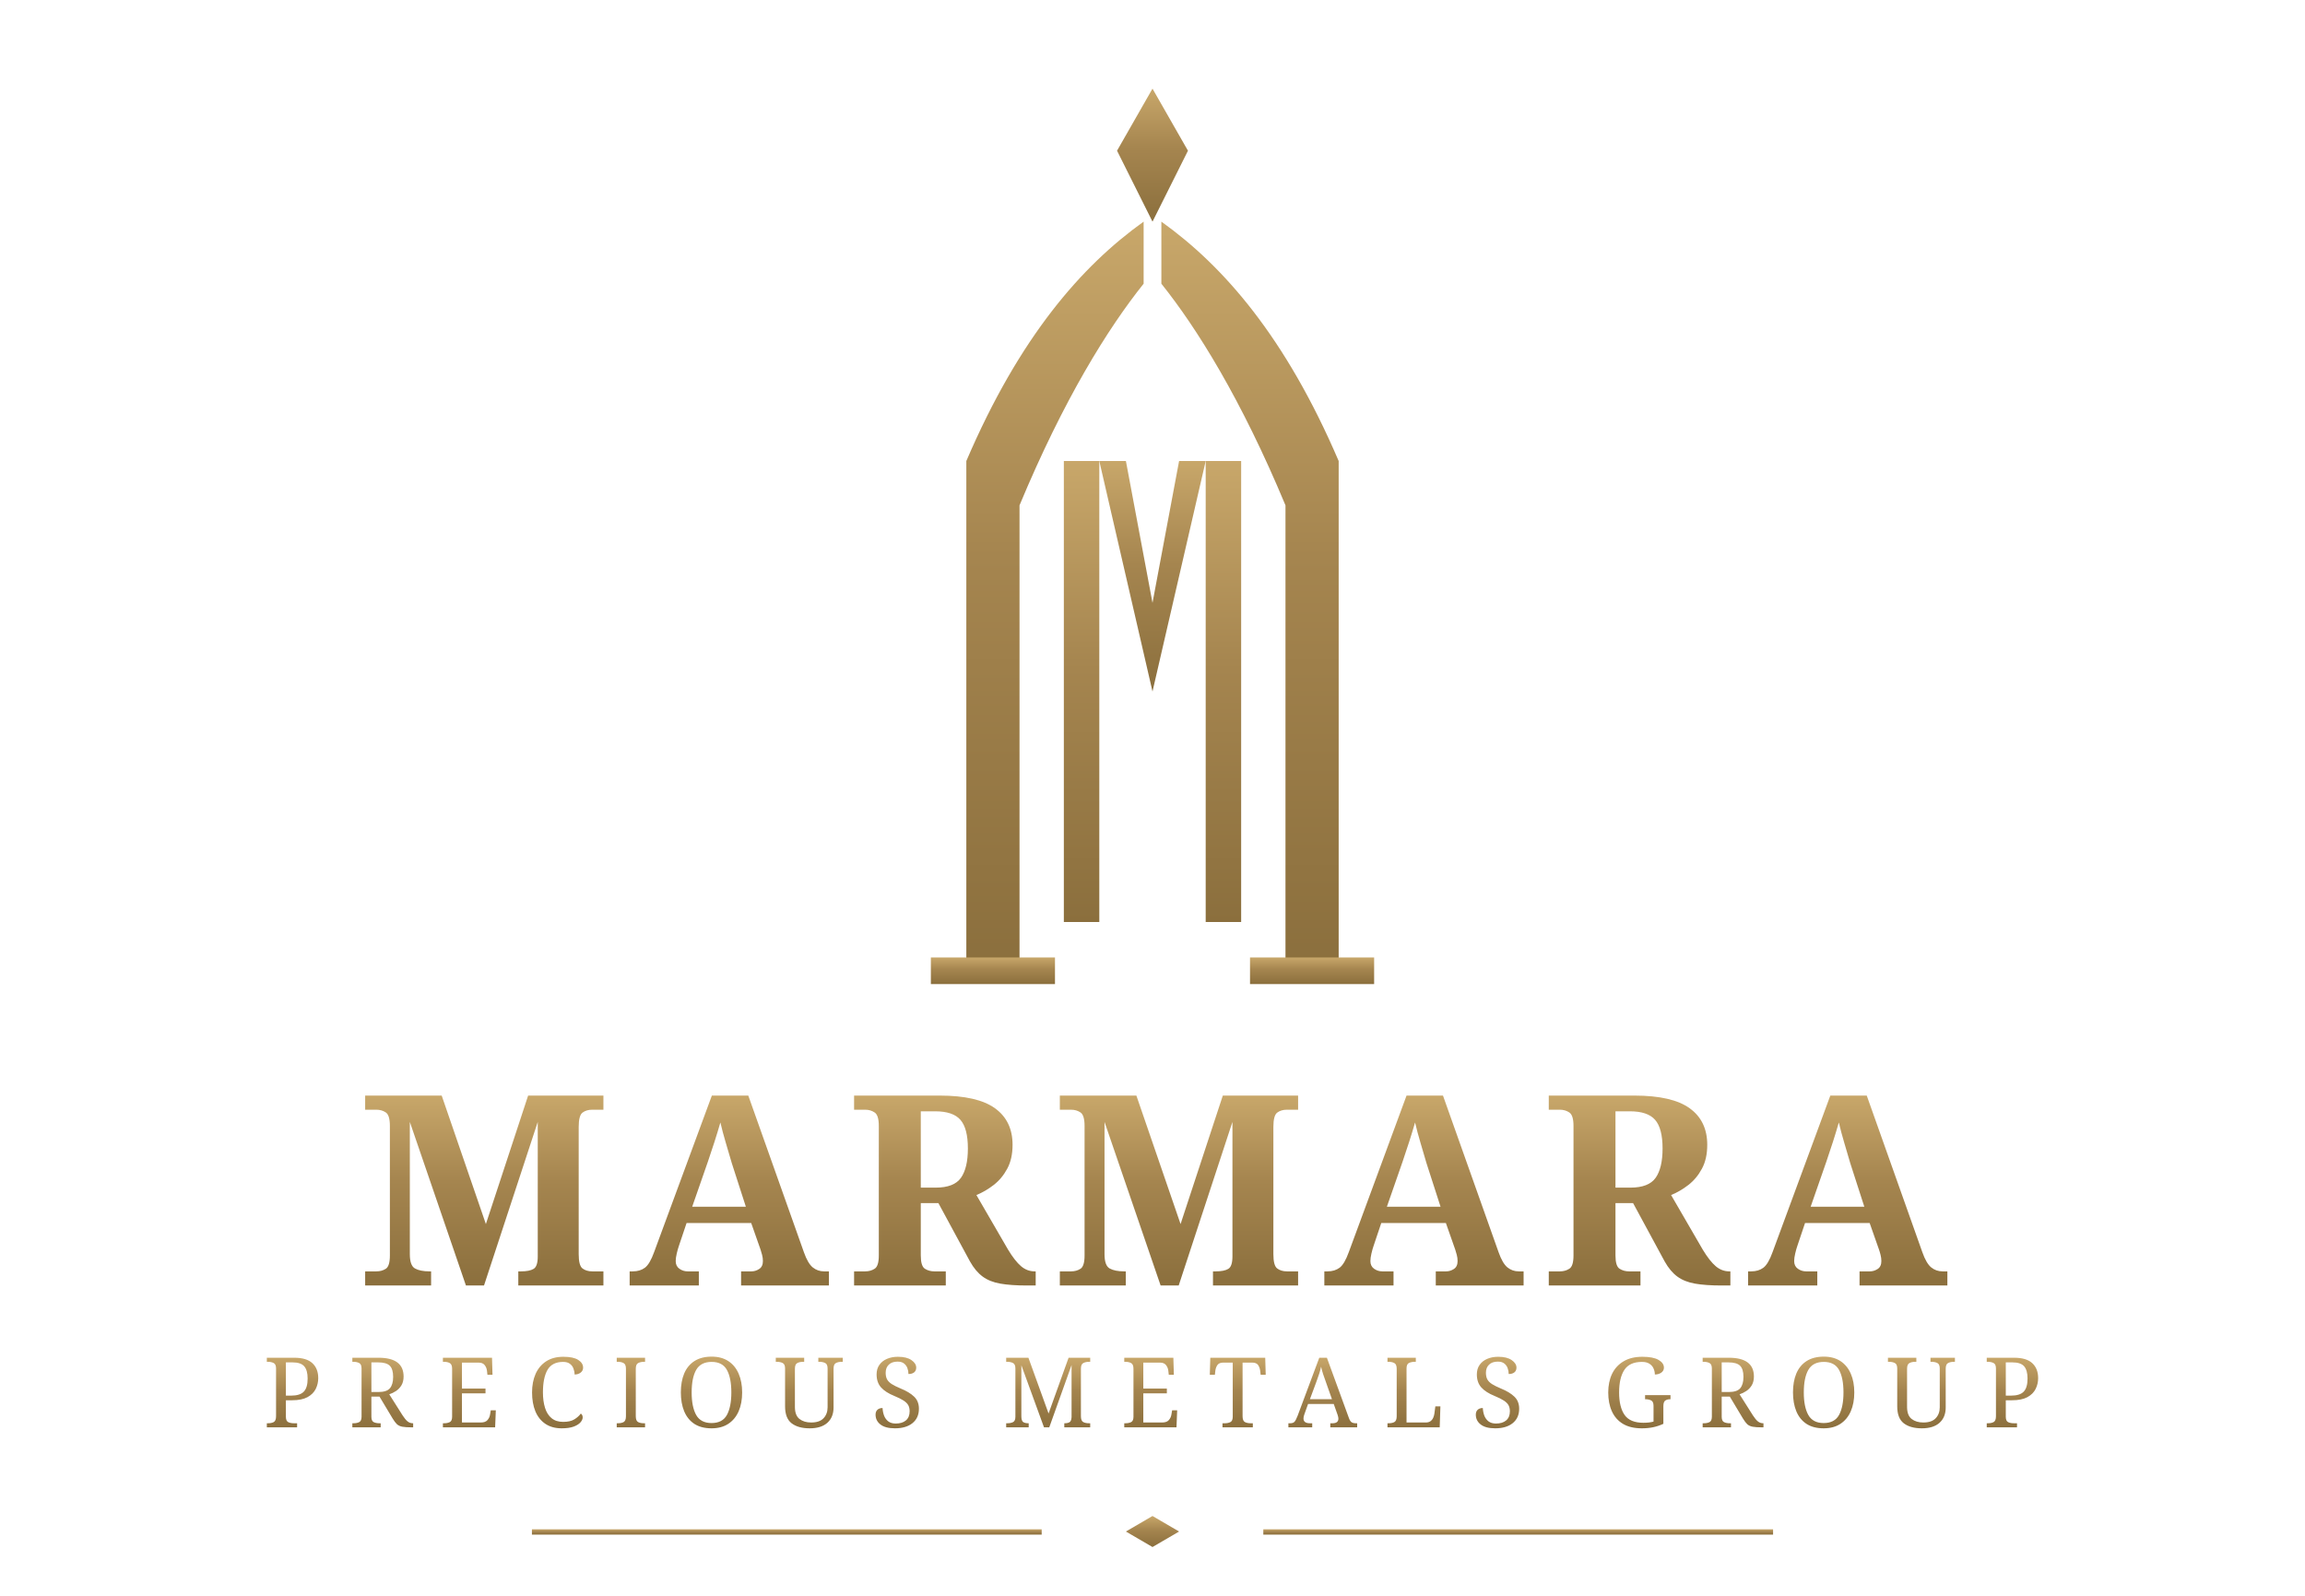
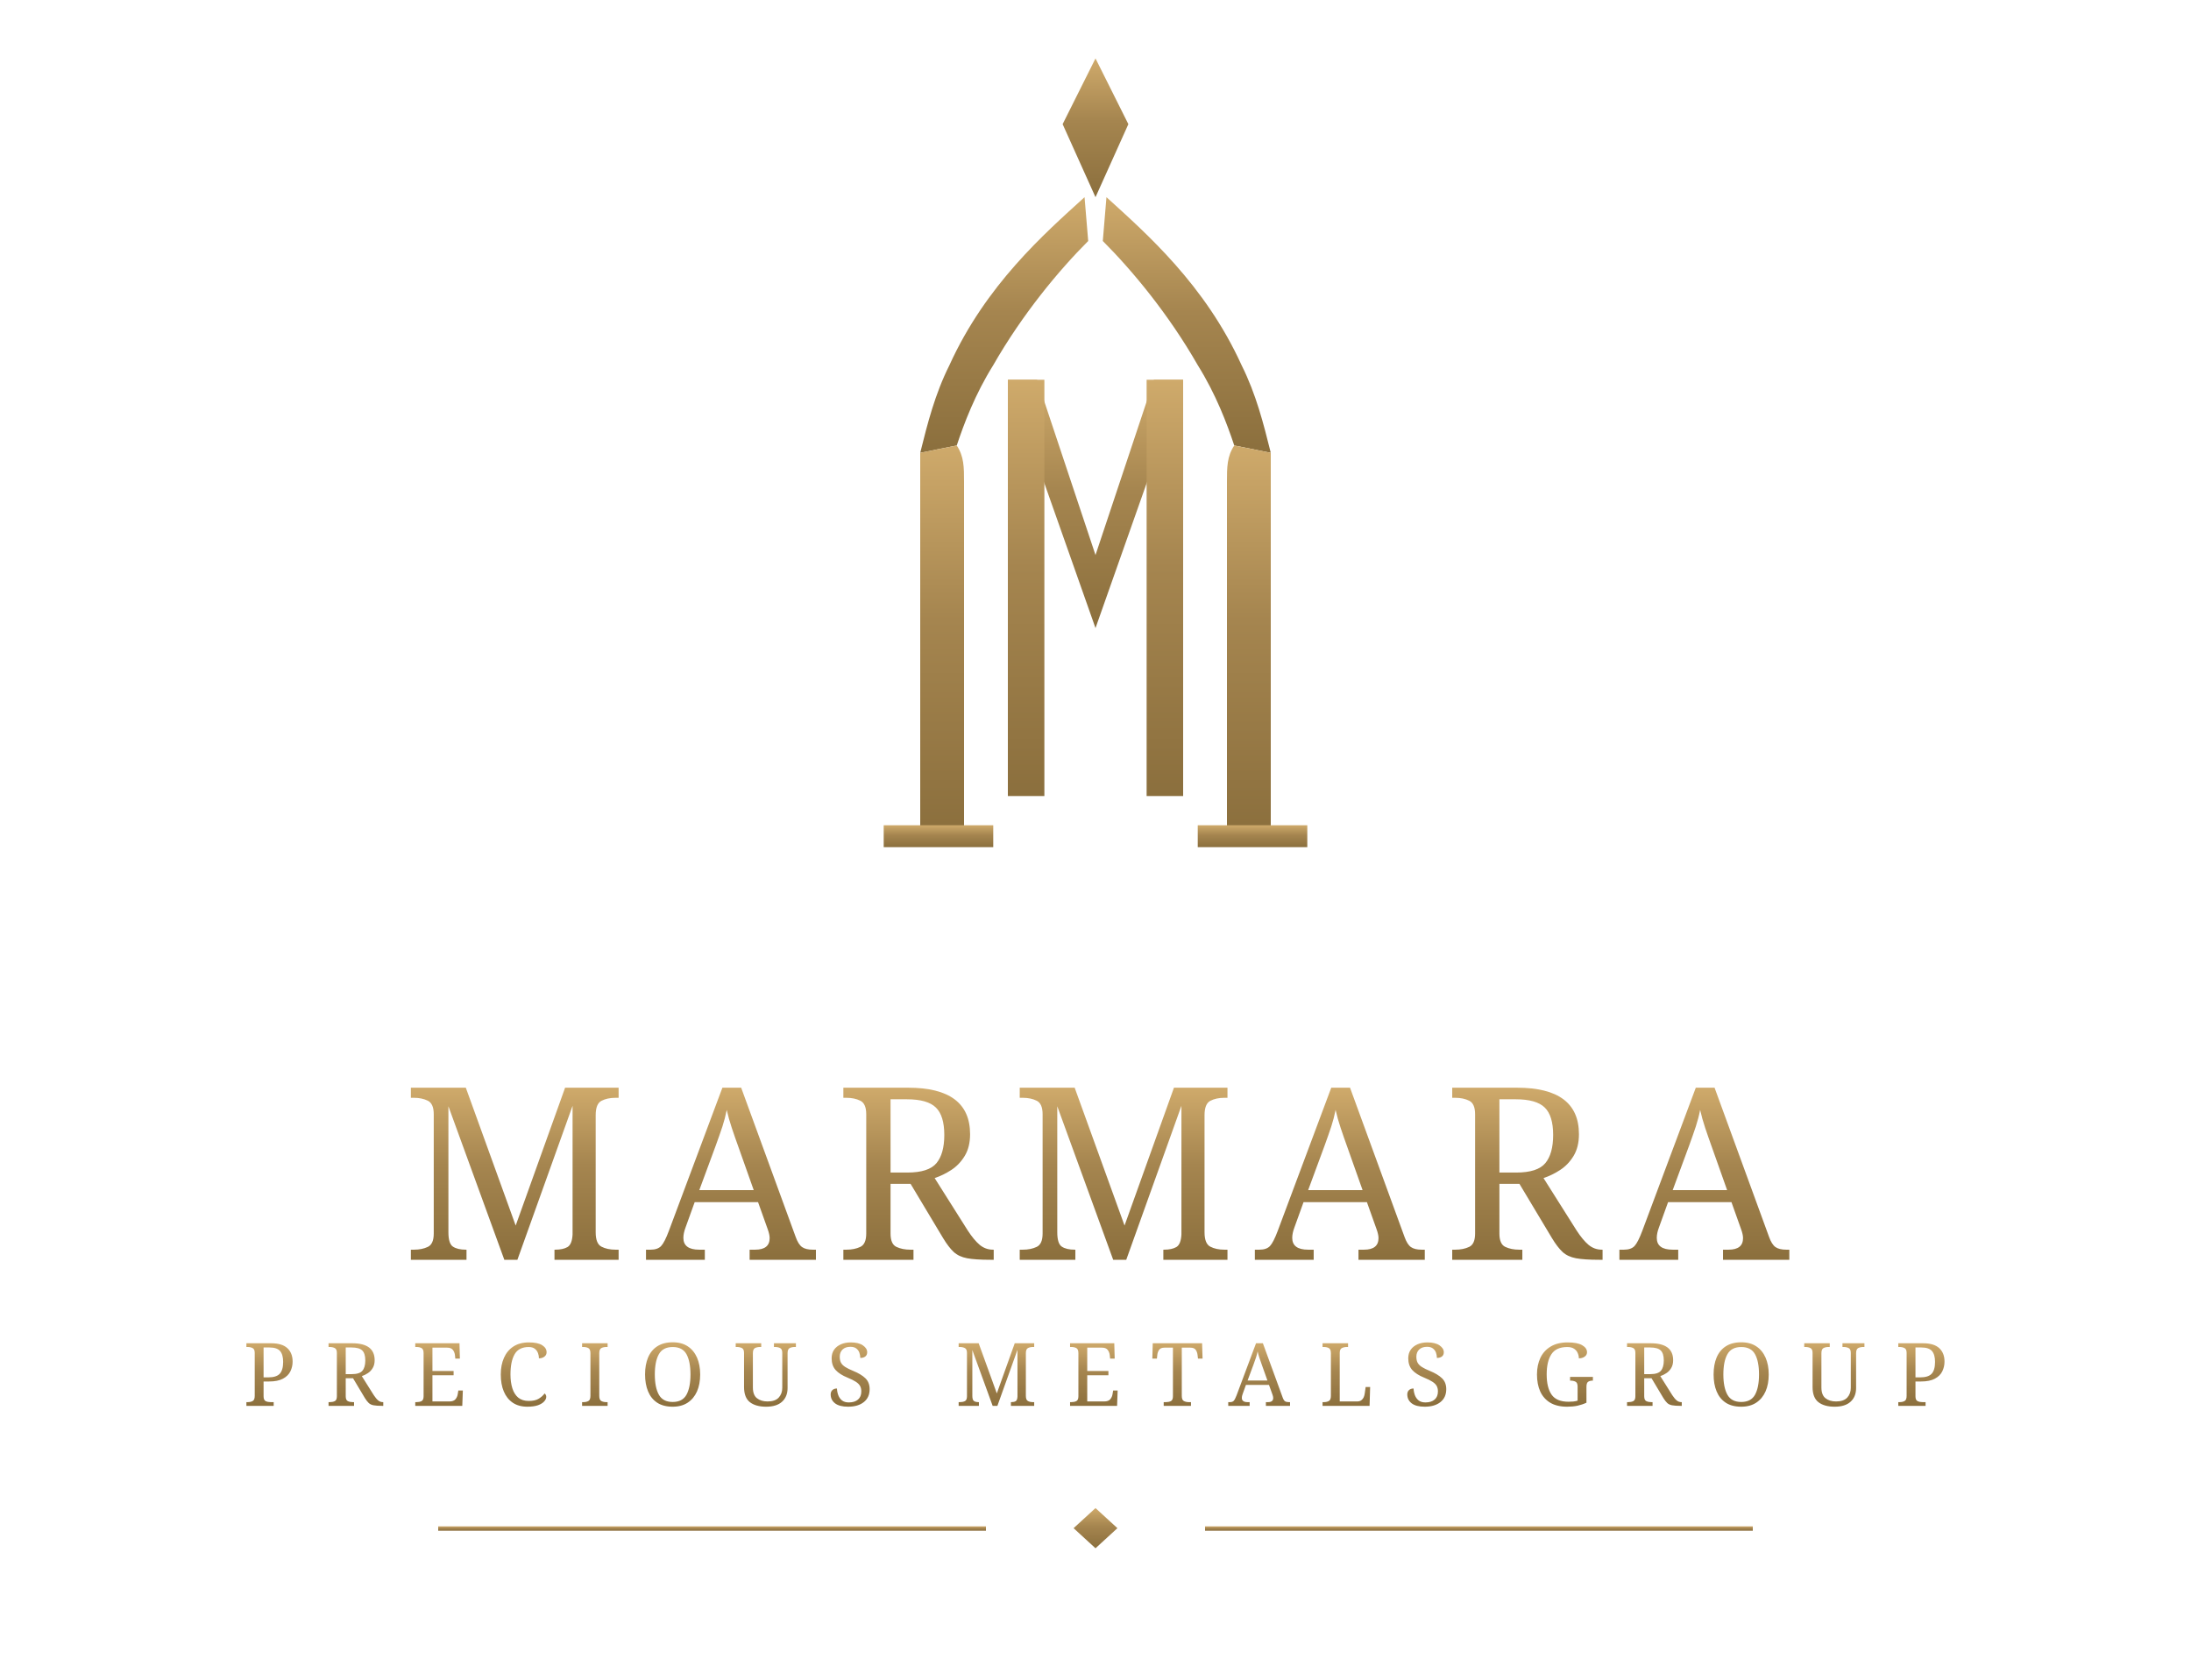
- <svg xmlns="http://www.w3.org/2000/svg" viewBox="0 0 520 360" role="img" aria-label="Marmara Precious Metals Group">
+ <svg xmlns="http://www.w3.org/2000/svg" viewBox="0 0 600 460" role="img" aria-label="Marmara Precious Metals Group">
  <defs>
    <linearGradient id="mm-lockup-gold" x1="0" y1="0" x2="0" y2="1">
-       <stop offset="0%" stop-color="#c8a76a" />
+       <stop offset="0%" stop-color="#cfaa6b" />
      <stop offset="45%" stop-color="#a5854f" />
      <stop offset="100%" stop-color="#8b6f3d" />
    </linearGradient>
  </defs>
  <g fill="url(#mm-lockup-gold)">
-     <g transform="translate(140 8)">
-       <path d="M120 12 L128 26 L120 42 L112 26 Z" />
-       <path d="M118 42 C 104 52, 90 68, 78 96 L 78 210 L 90 210 L 90 106 C 100 82, 110 66, 118 56 Z" />
-       <path d="M122 42 C 136 52, 150 68, 162 96 L 162 210 L 150 210 L 150 106 C 140 82, 130 66, 122 56 Z" />
-       <path d="M100 96 L108 96 L108 200 L100 200 Z" />
-       <path d="M132 96 L140 96 L140 200 L132 200 Z" />
-       <path d="M108 96 L 120 148 L 132 96 L 126 96 L 120 128 L 114 96 Z" />
-       <path d="M70 208 L98 208 L98 214 L70 214 Z" />
-       <path d="M142 208 L170 208 L170 214 L142 214 Z" />
+     <g transform="translate(180 4)">
+       <path d="M120 12 L129 30 L120 50 L111 30 Z" />
+       <path d="M117 50 C 106 60, 90 74, 80 96 C 76 104, 74 112, 72 120 L 82 118 C 84 112, 87 104, 92 96 C 100 82, 110 70, 118 62 Z" />
+       <path d="M72 120 L 72 224 L 84 224 L 84 128 C 84 124, 84 121, 82 118 Z" />
+       <path d="M123 50 C 134 60, 150 74, 160 96 C 164 104, 166 112, 168 120 L 158 118 C 156 112, 153 104, 148 96 C 140 82, 130 70, 122 62 Z" />
+       <path d="M168 120 L 168 224 L 156 224 L 156 128 C 156 124, 156 121, 158 118 Z" />
+       <path d="M96 100 L 120 168 L 144 100 L 136 100 L 120 148 L 104 100 Z" />
+       <path d="M96 100 L 106 100 L 106 214 L 96 214 Z" />
+       <path d="M134 100 L 144 100 L 144 214 L 134 214 Z" />
+       <path d="M62 222 L 92 222 L 92 228 L 62 228 Z" />
+       <path d="M148 222 L 178 222 L 178 228 L 148 228 Z" />
    </g>
-     <text x="260" y="290" text-anchor="middle" font-family="'Cormorant Garamond', 'Trajan Pro', Georgia, serif" font-size="60" font-weight="600" letter-spacing="4">MARMARA</text>
-     <text x="260" y="322" text-anchor="middle" font-family="'Cormorant Garamond', 'Trajan Pro', Georgia, serif" font-size="22" font-weight="500" letter-spacing="6">PRECIOUS METALS GROUP</text>
-     <rect x="120" y="345" width="115" height="1.2" />
-     <rect x="285" y="345" width="115" height="1.2" />
-     <path d="M260 342 L266 345.5 L260 349 L254 345.5 Z" />
+     <text x="300" y="345" text-anchor="middle" font-family="'Cormorant Garamond', 'Trajan Pro', Georgia, serif" font-size="66" font-weight="500" letter-spacing="5">MARMARA</text>
+     <text x="300" y="385" text-anchor="middle" font-family="'Cormorant Garamond', 'Trajan Pro', Georgia, serif" font-size="24" font-weight="500" letter-spacing="8">PRECIOUS METALS GROUP</text>
+     <rect x="120" y="418" width="150" height="1.2" />
+     <rect x="330" y="418" width="150" height="1.2" />
+     <path d="M300 413 L306 418.5 L300 424 L294 418.5 Z" />
  </g>
</svg>
